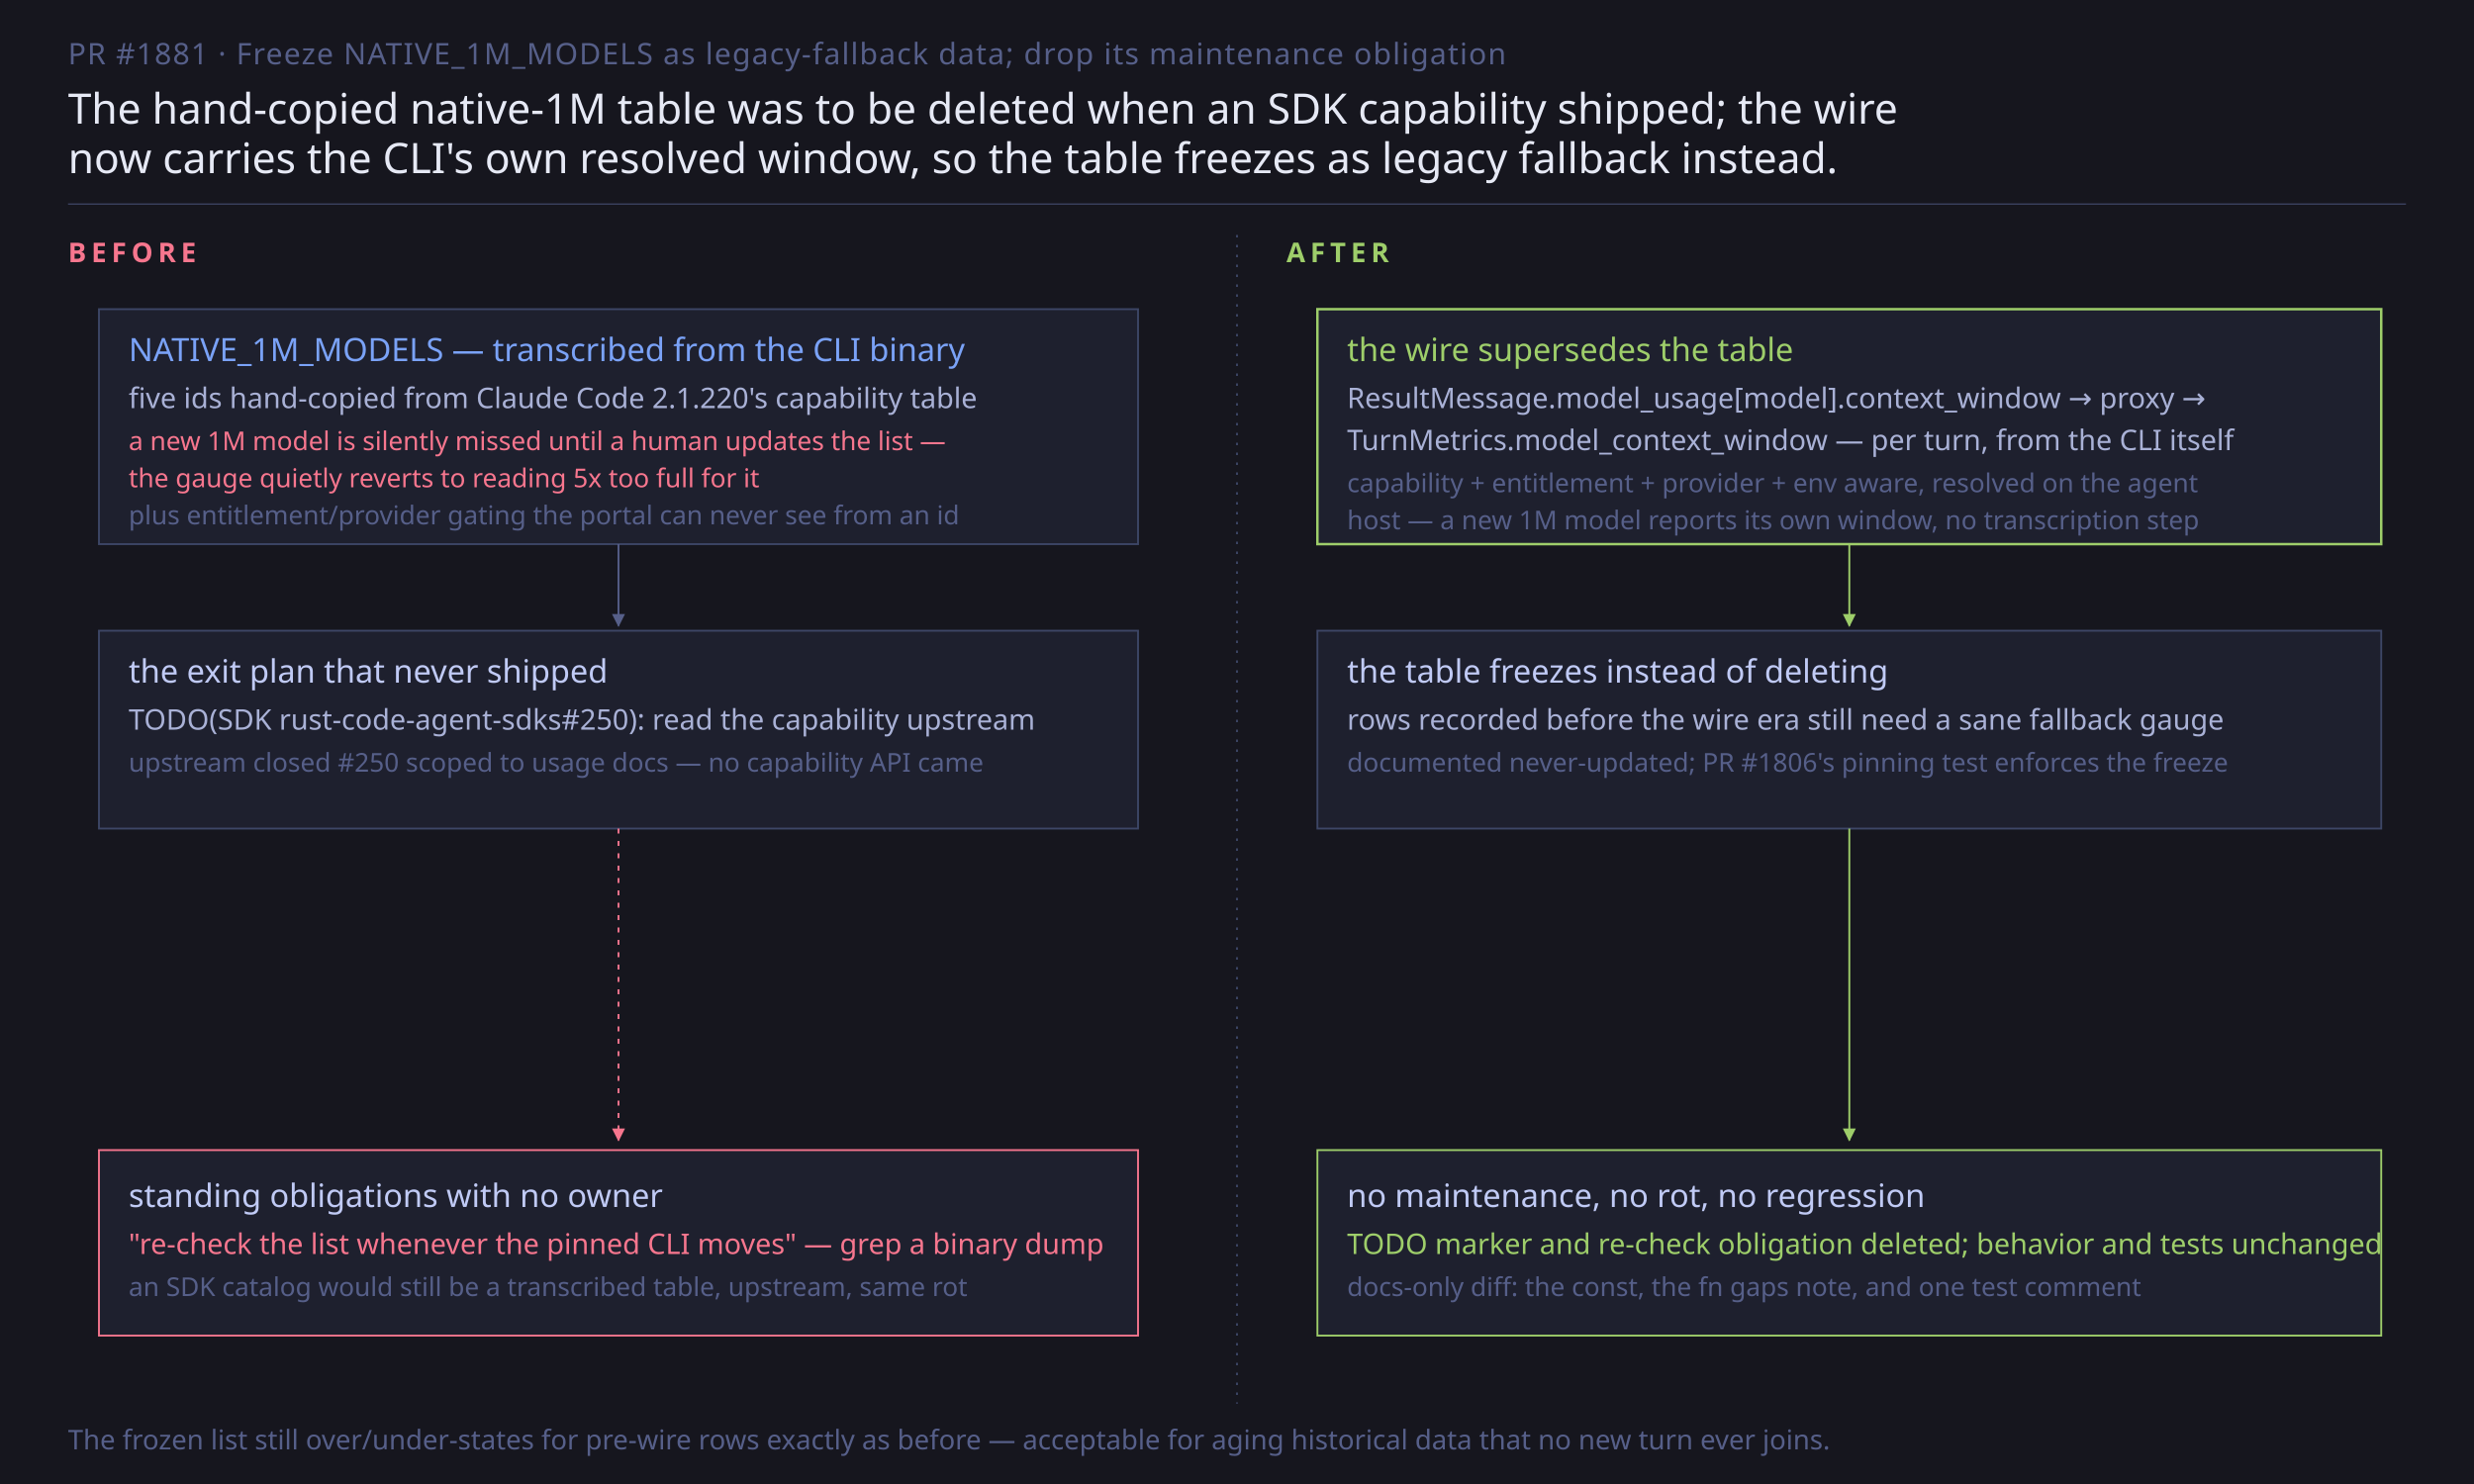
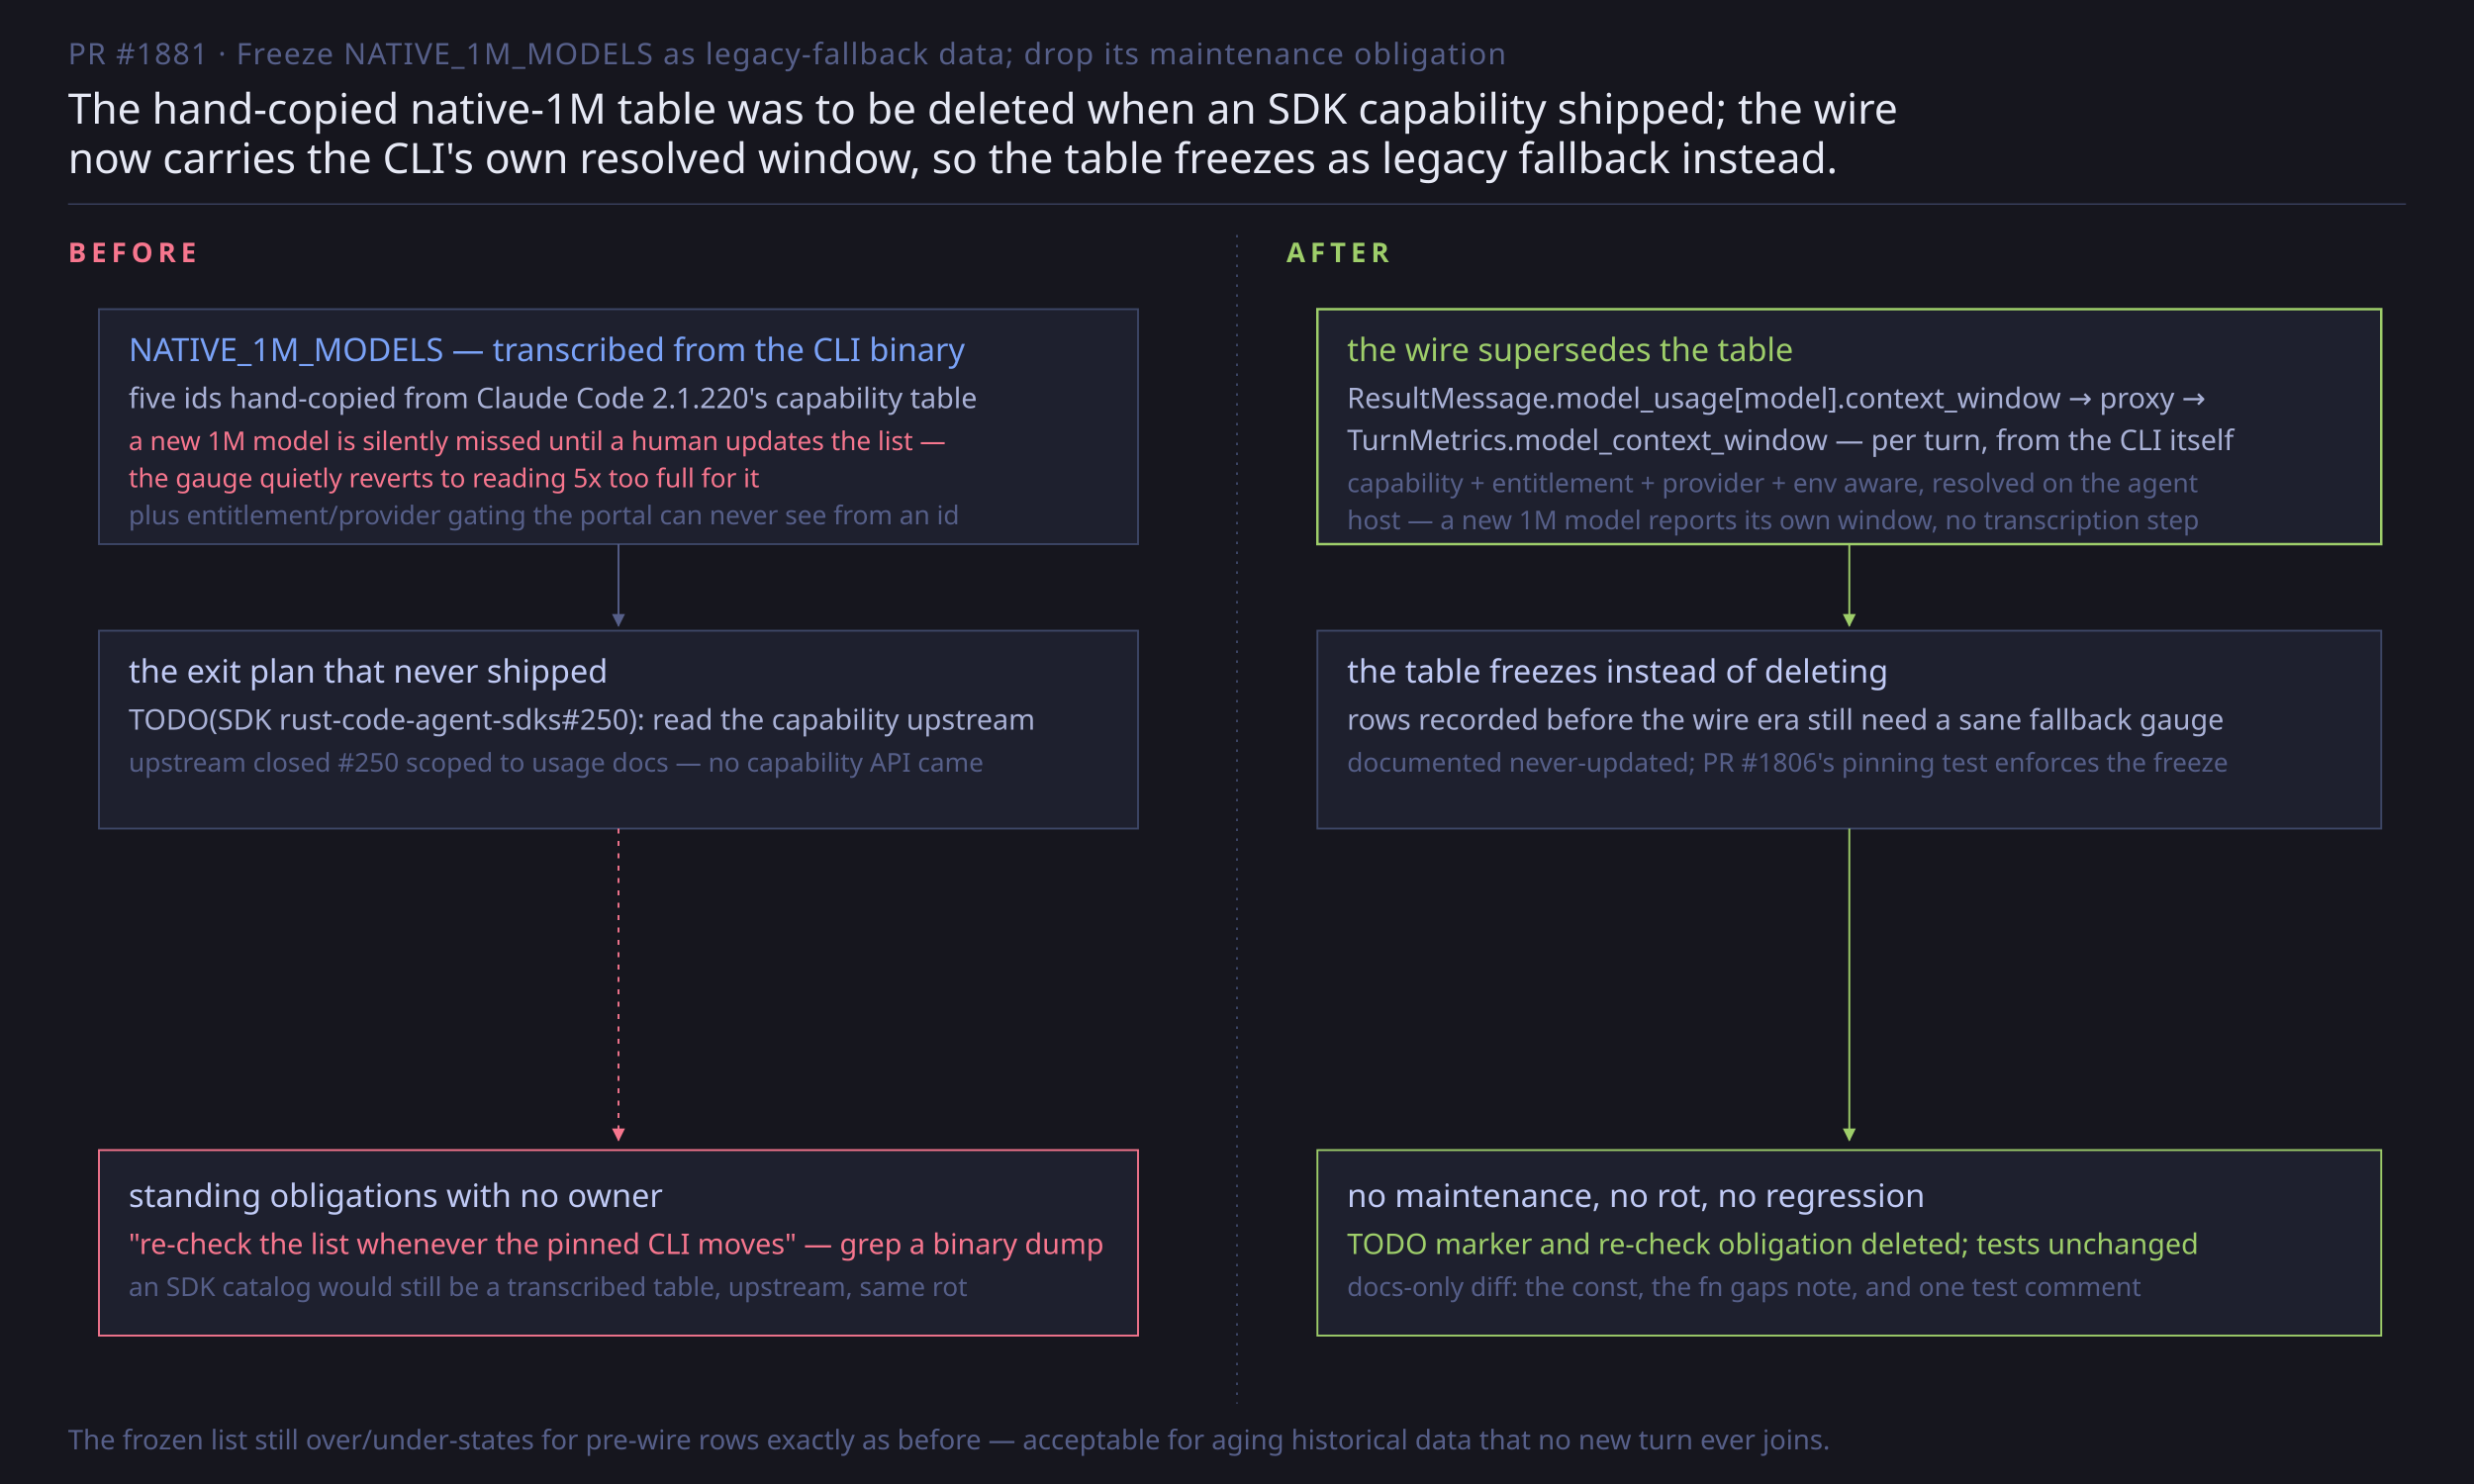
<svg xmlns="http://www.w3.org/2000/svg" viewBox="0 0 2000 1200" font-family="'Segoe UI', 'Noto Sans', 'DejaVu Sans', ui-sans-serif, system-ui, sans-serif">
  <rect x="0" y="0" width="2000" height="1200" fill="#16161e" />
  <defs>
    <marker id="arr-dim" viewBox="0 0 10 10" refX="9" refY="5" markerWidth="7" markerHeight="7" orient="auto-start-reverse">
      <path d="M0,0 L10,5 L0,10 z" fill="#565f89" />
    </marker>
    <marker id="arr-green" viewBox="0 0 10 10" refX="9" refY="5" markerWidth="7" markerHeight="7" orient="auto-start-reverse">
      <path d="M0,0 L10,5 L0,10 z" fill="#9ece6a" />
    </marker>
    <marker id="arr-red" viewBox="0 0 10 10" refX="9" refY="5" markerWidth="7" markerHeight="7" orient="auto-start-reverse">
      <path d="M0,0 L10,5 L0,10 z" fill="#f7768e" />
    </marker>
  </defs>
  <text x="55" y="52" font-size="24" letter-spacing="1" fill="#565f89">PR #1881 · Freeze NATIVE_1M_MODELS as legacy-fallback data; drop its maintenance obligation</text>
  <text x="55" y="100" font-size="34" fill="#e6e9f5">The hand-copied native-1M table was to be deleted when an SDK capability shipped; the wire</text>
  <text x="55" y="140" font-size="34" fill="#e6e9f5">now carries the CLI's own resolved window, so the table freezes as legacy fallback instead.</text>
  <line x1="55" y1="165" x2="1945" y2="165" stroke="#3d4666" stroke-width="1" />
  <text x="55" y="212" font-size="22" font-weight="700" letter-spacing="4" fill="#f7768e">BEFORE</text>
  <text x="1040" y="212" font-size="22" font-weight="700" letter-spacing="4" fill="#9ece6a">AFTER</text>
  <line x1="1000" y1="190" x2="1000" y2="1135" stroke="#3d4666" stroke-width="1.5" stroke-dasharray="2 6" />
  <g>
    <rect x="80" y="250" width="840" height="190" fill="#1e202e" stroke="#3d4666" stroke-width="1.5" />
    <text x="104" y="292" font-size="26" fill="#7aa2f7">NATIVE_1M_MODELS — transcribed from the CLI binary</text>
    <text x="104" y="330" font-size="23" fill="#a9b1d6">five ids hand-copied from Claude Code 2.1.220's capability table</text>
    <text x="104" y="364" font-size="21" fill="#f7768e">a new 1M model is silently missed until a human updates the list —</text>
    <text x="104" y="394" font-size="21" fill="#f7768e">the gauge quietly reverts to reading 5x too full for it</text>
    <text x="104" y="424" font-size="21" fill="#565f89">plus entitlement/provider gating the portal can never see from an id</text>
  </g>
  <line x1="500" y1="440" x2="500" y2="506" stroke="#565f89" stroke-width="1.5" marker-end="url(#arr-dim)" />
  <g>
    <rect x="80" y="510" width="840" height="160" fill="#1e202e" stroke="#3d4666" stroke-width="1.5" />
    <text x="104" y="552" font-size="26" fill="#c0caf5">the exit plan that never shipped</text>
    <text x="104" y="590" font-size="23" fill="#a9b1d6">TODO(SDK rust-code-agent-sdks#250): read the capability upstream</text>
    <text x="104" y="624" font-size="21" fill="#565f89">upstream closed #250 scoped to usage docs — no capability API came</text>
  </g>
  <line x1="500" y1="670" x2="500" y2="922" stroke="#f7768e" stroke-width="1.5" stroke-dasharray="4 6" marker-end="url(#arr-red)" />
  <g>
    <rect x="80" y="930" width="840" height="150" fill="#1e202e" stroke="#f7768e" stroke-width="1.5" />
    <text x="104" y="976" font-size="26" fill="#c0caf5">standing obligations with no owner</text>
    <text x="104" y="1014" font-size="23" fill="#f7768e">"re-check the list whenever the pinned CLI moves" — grep a binary dump</text>
    <text x="104" y="1048" font-size="21" fill="#565f89">an SDK catalog would still be a transcribed table, upstream, same rot</text>
  </g>
  <g>
    <rect x="1065" y="250" width="860" height="190" fill="#1e202e" stroke="#9ece6a" stroke-width="2" />
    <text x="1089" y="292" font-size="26" fill="#9ece6a">the wire supersedes the table</text>
    <text x="1089" y="330" font-size="23" fill="#a9b1d6">ResultMessage.model_usage[model].context_window → proxy →</text>
    <text x="1089" y="364" font-size="23" fill="#a9b1d6">TurnMetrics.model_context_window — per turn, from the CLI itself</text>
    <text x="1089" y="398" font-size="21" fill="#565f89">capability + entitlement + provider + env aware, resolved on the agent</text>
    <text x="1089" y="428" font-size="21" fill="#565f89">host — a new 1M model reports its own window, no transcription step</text>
  </g>
  <line x1="1495" y1="440" x2="1495" y2="506" stroke="#9ece6a" stroke-width="1.5" marker-end="url(#arr-green)" />
  <g>
    <rect x="1065" y="510" width="860" height="160" fill="#1e202e" stroke="#3d4666" stroke-width="1.5" />
    <text x="1089" y="552" font-size="26" fill="#c0caf5">the table freezes instead of deleting</text>
    <text x="1089" y="590" font-size="23" fill="#a9b1d6">rows recorded before the wire era still need a sane fallback gauge</text>
    <text x="1089" y="624" font-size="21" fill="#565f89">documented never-updated; PR #1806's pinning test enforces the freeze</text>
  </g>
  <line x1="1495" y1="670" x2="1495" y2="922" stroke="#9ece6a" stroke-width="1.5" marker-end="url(#arr-green)" />
  <g>
    <rect x="1065" y="930" width="860" height="150" fill="#1e202e" stroke="#9ece6a" stroke-width="1.5" />
    <text x="1089" y="976" font-size="26" fill="#c0caf5">no maintenance, no rot, no regression</text>
-     <text x="1089" y="1014" font-size="23" fill="#9ece6a">TODO marker and re-check obligation deleted; behavior and tests unchanged</text>
+     <text x="1089" y="1014" font-size="23" fill="#9ece6a">TODO marker and re-check obligation deleted; tests unchanged</text>
    <text x="1089" y="1048" font-size="21" fill="#565f89">docs-only diff: the const, the fn gaps note, and one test comment</text>
  </g>
  <text x="55" y="1172" font-size="22" fill="#565f89">The frozen list still over/under-states for pre-wire rows exactly as before — acceptable for aging historical data that no new turn ever joins.</text>
</svg>
